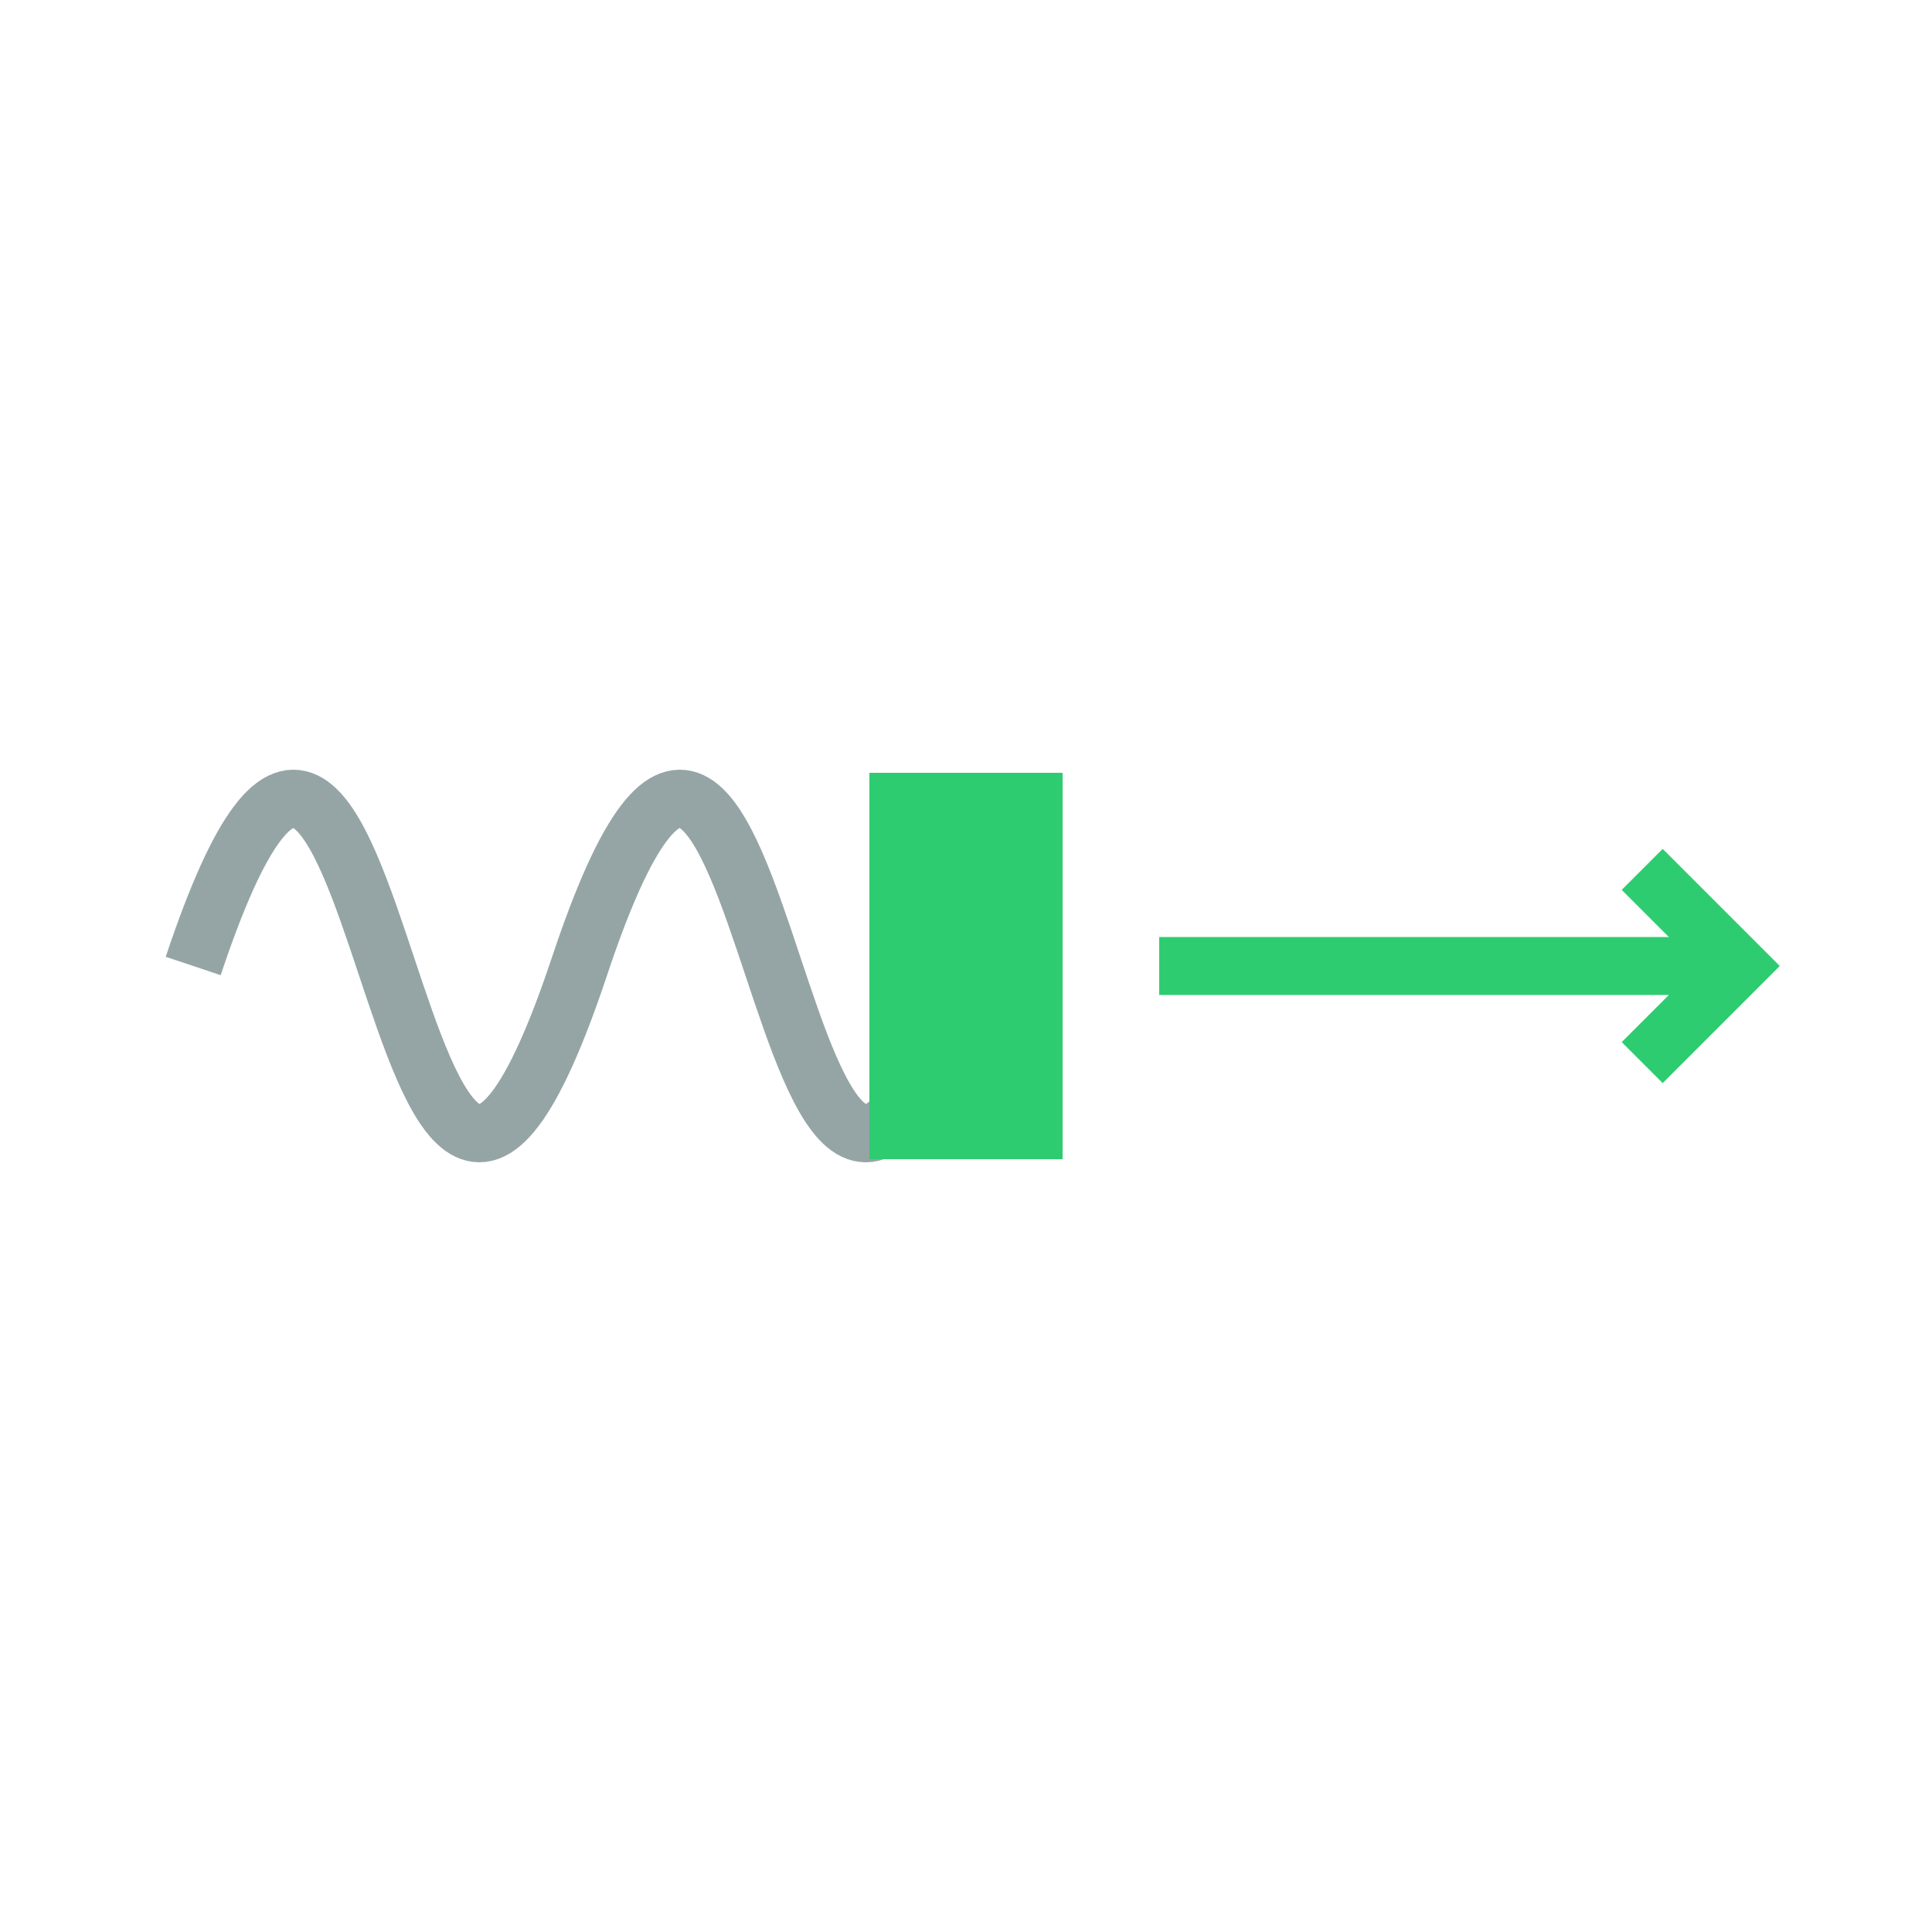
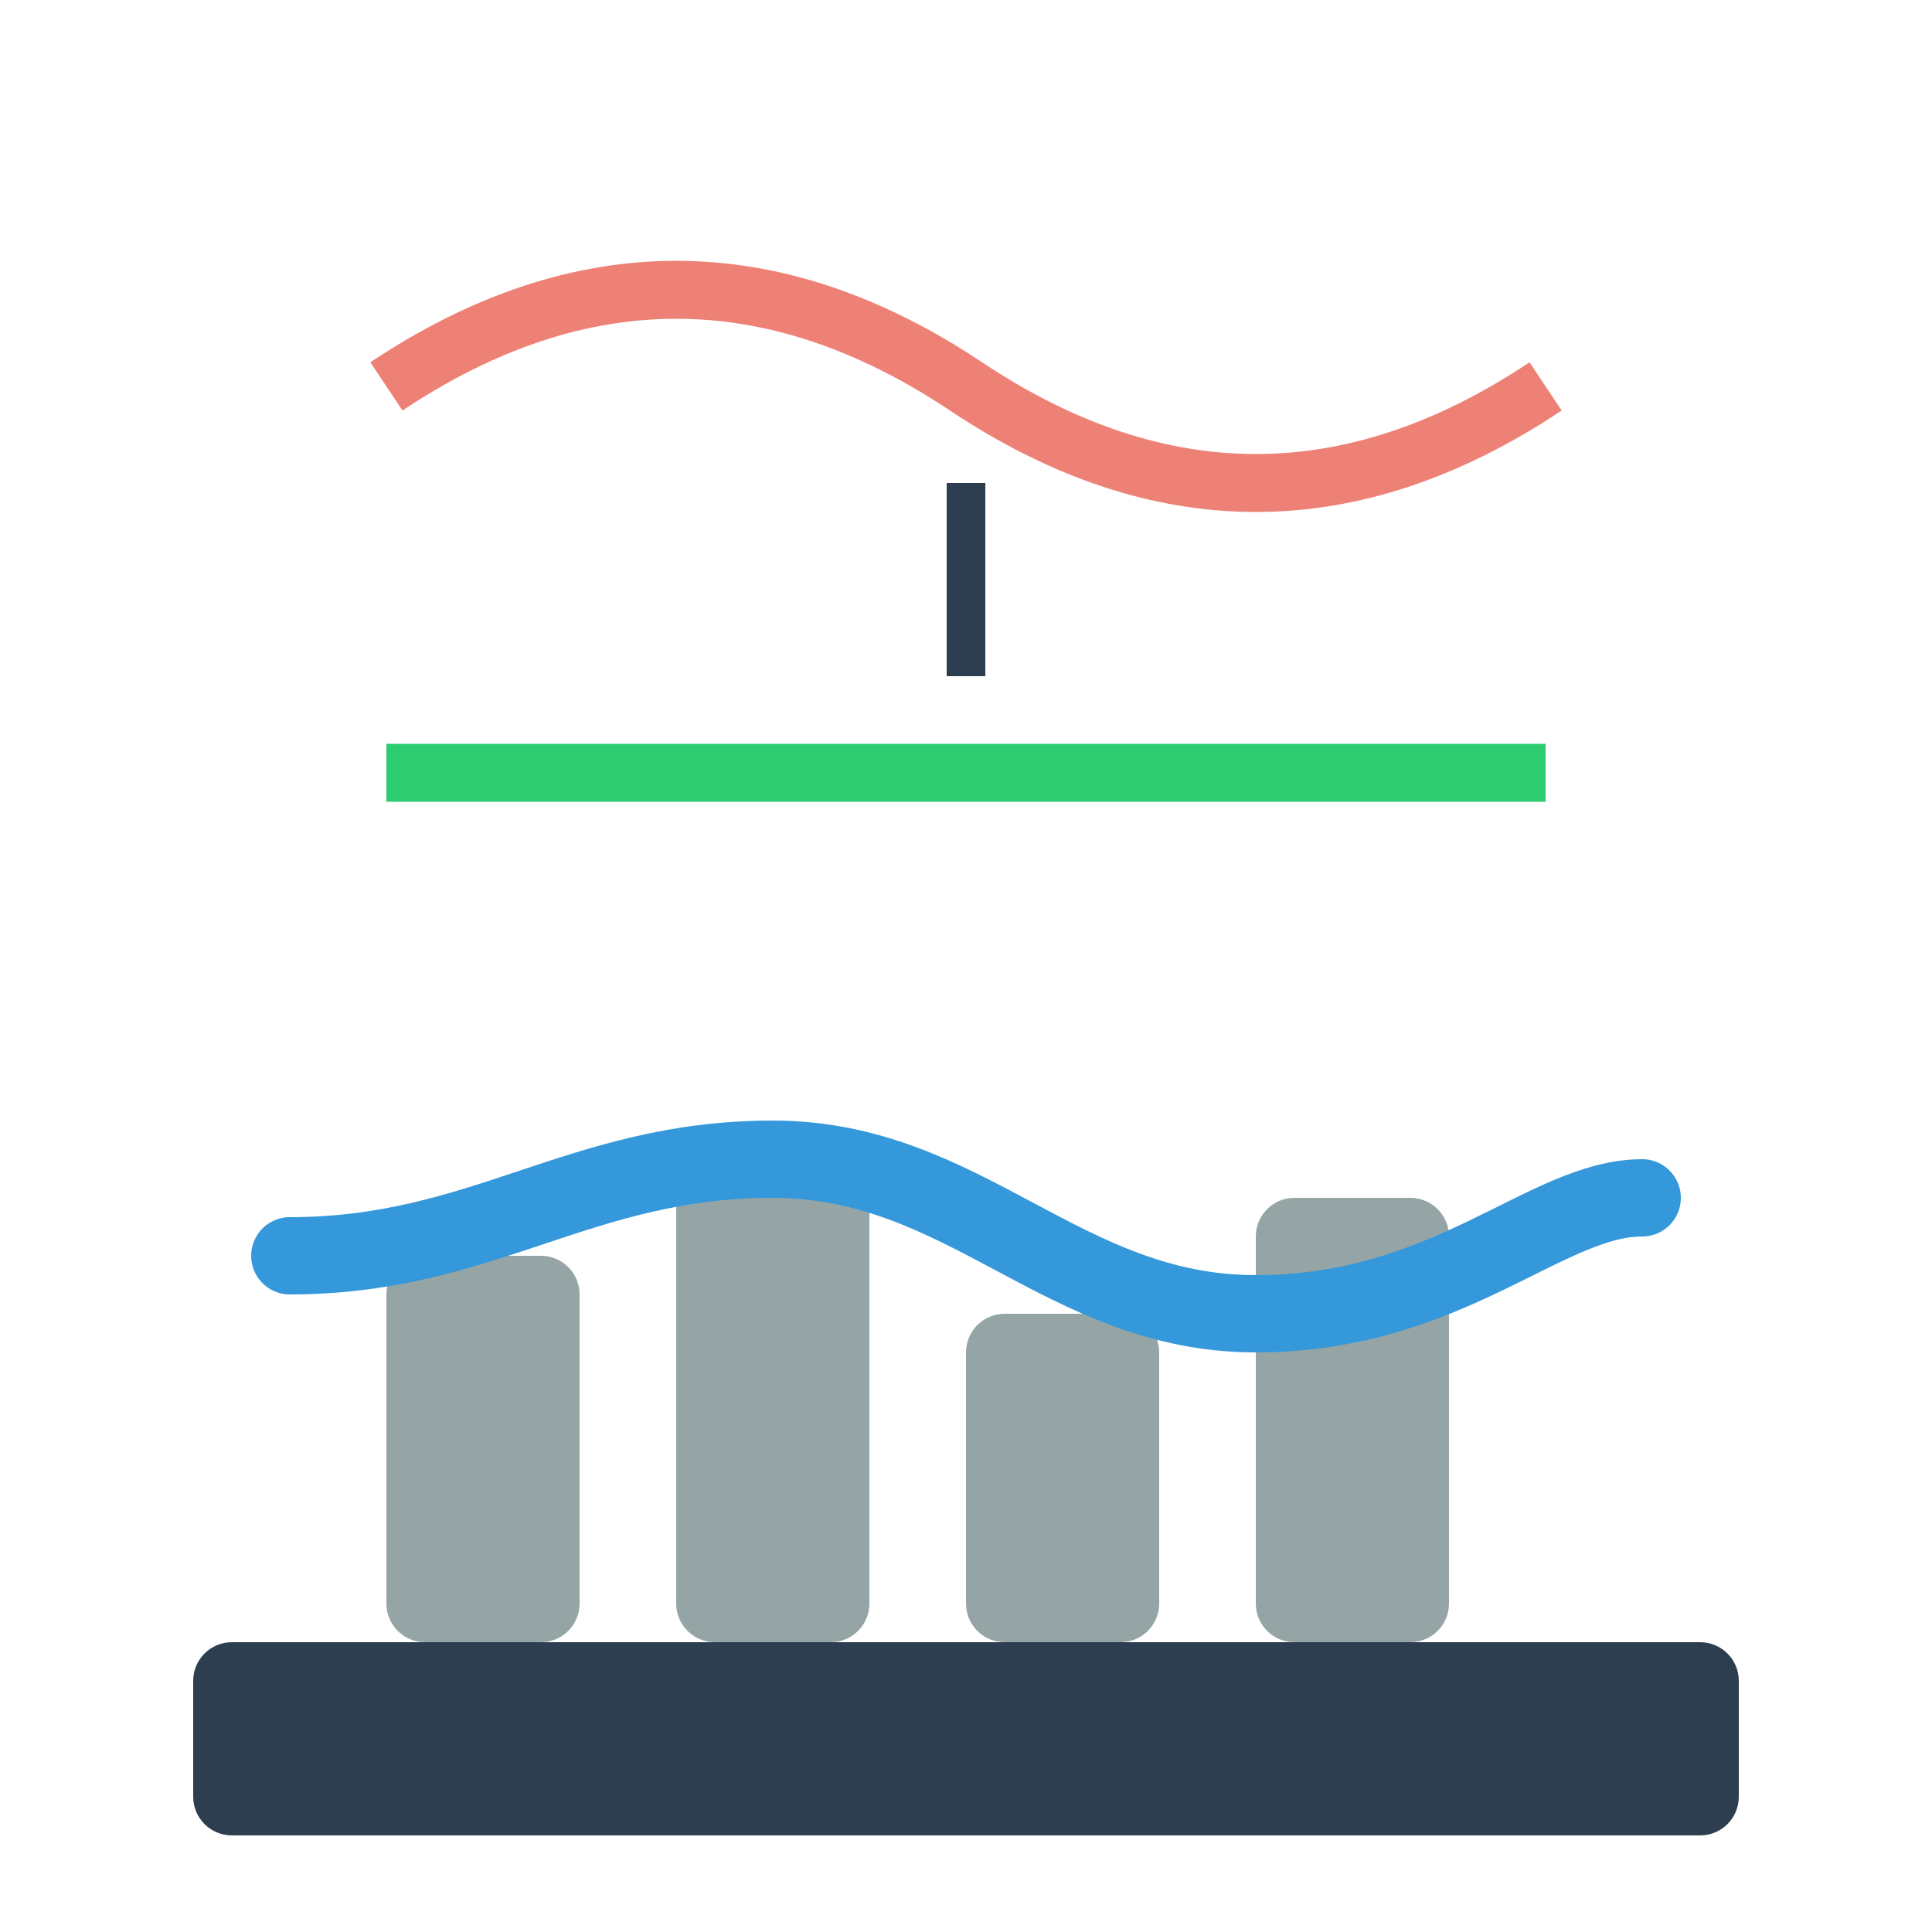
<svg xmlns="http://www.w3.org/2000/svg" viewBox="0 0 100 100">
-   <path d="M10,50 C20,20 20,80 30,50 C40,20 40,80 50,50" fill="none" stroke="#95A5A6" stroke-width="3" />
-   <rect x="45" y="40" width="10" height="20" fill="#2ECC71" stroke="none" />
-   <path d="M60,50 L90,50" fill="none" stroke="#2ECC71" stroke-width="3" />
-   <path d="M85,45 L90,50 L85,55" fill="none" stroke="#2ECC71" stroke-width="3" />
+   <rect x="20" y="65" width="10" height="20" fill="#95A5A6" rx="2" />
+   <rect x="35" y="60" width="10" height="25" fill="#95A5A6" rx="2" />
+   <rect x="50" y="68" width="10" height="17" fill="#95A5A6" rx="2" />
+   <rect x="65" y="62" width="10" height="23" fill="#95A5A6" rx="2" />
+   <rect x="10" y="85" width="80" height="10" fill="#2C3E50" rx="2" />
+   <path d="M15,65 C25,65 30,60 40,60 C50,60 55,68 65,68 C75,68 80,62 85,62" fill="none" stroke="#3498DB" stroke-width="4" stroke-linecap="round" />
+   <path d="M20,20 Q35,10 50,20 T80,20" fill="none" stroke="#E74C3C" stroke-width="3" opacity="0.7" />
+   <line x1="20" y1="40" x2="80" y2="40" stroke="#2ECC71" stroke-width="3" />
+   <path d="M50,25 L50,35" stroke="#2C3E50" stroke-width="2" />
</svg>
